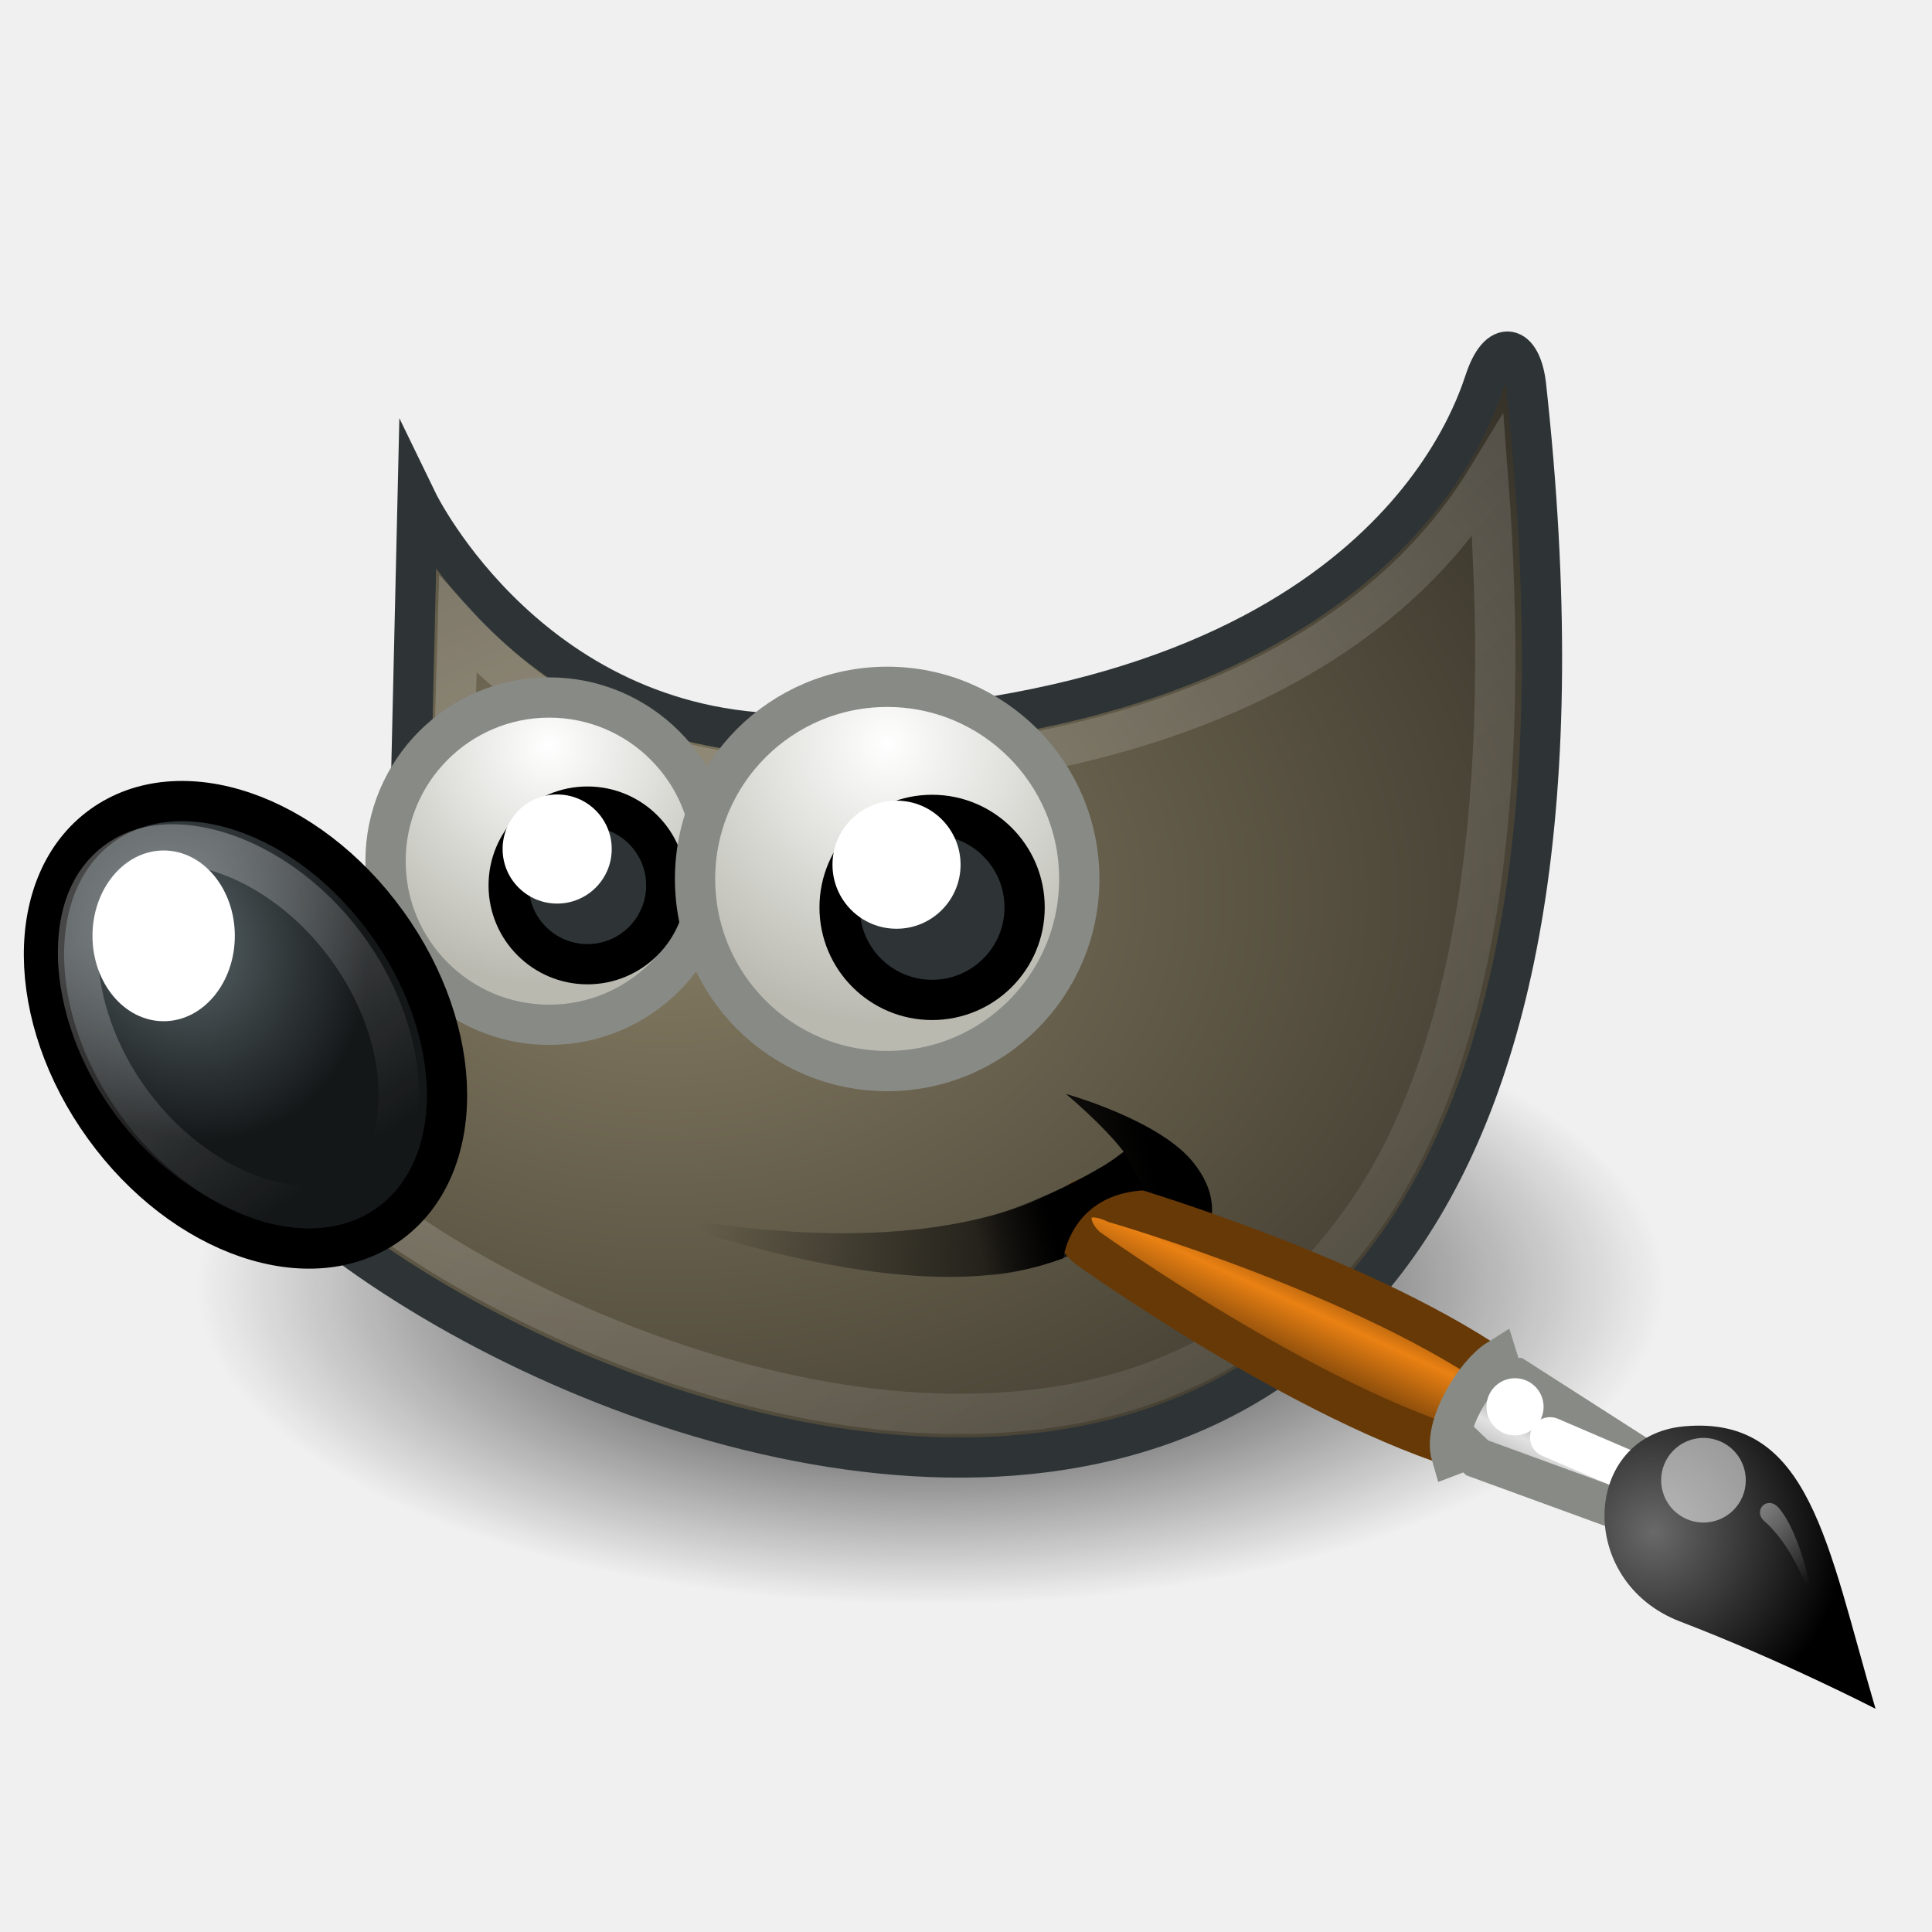
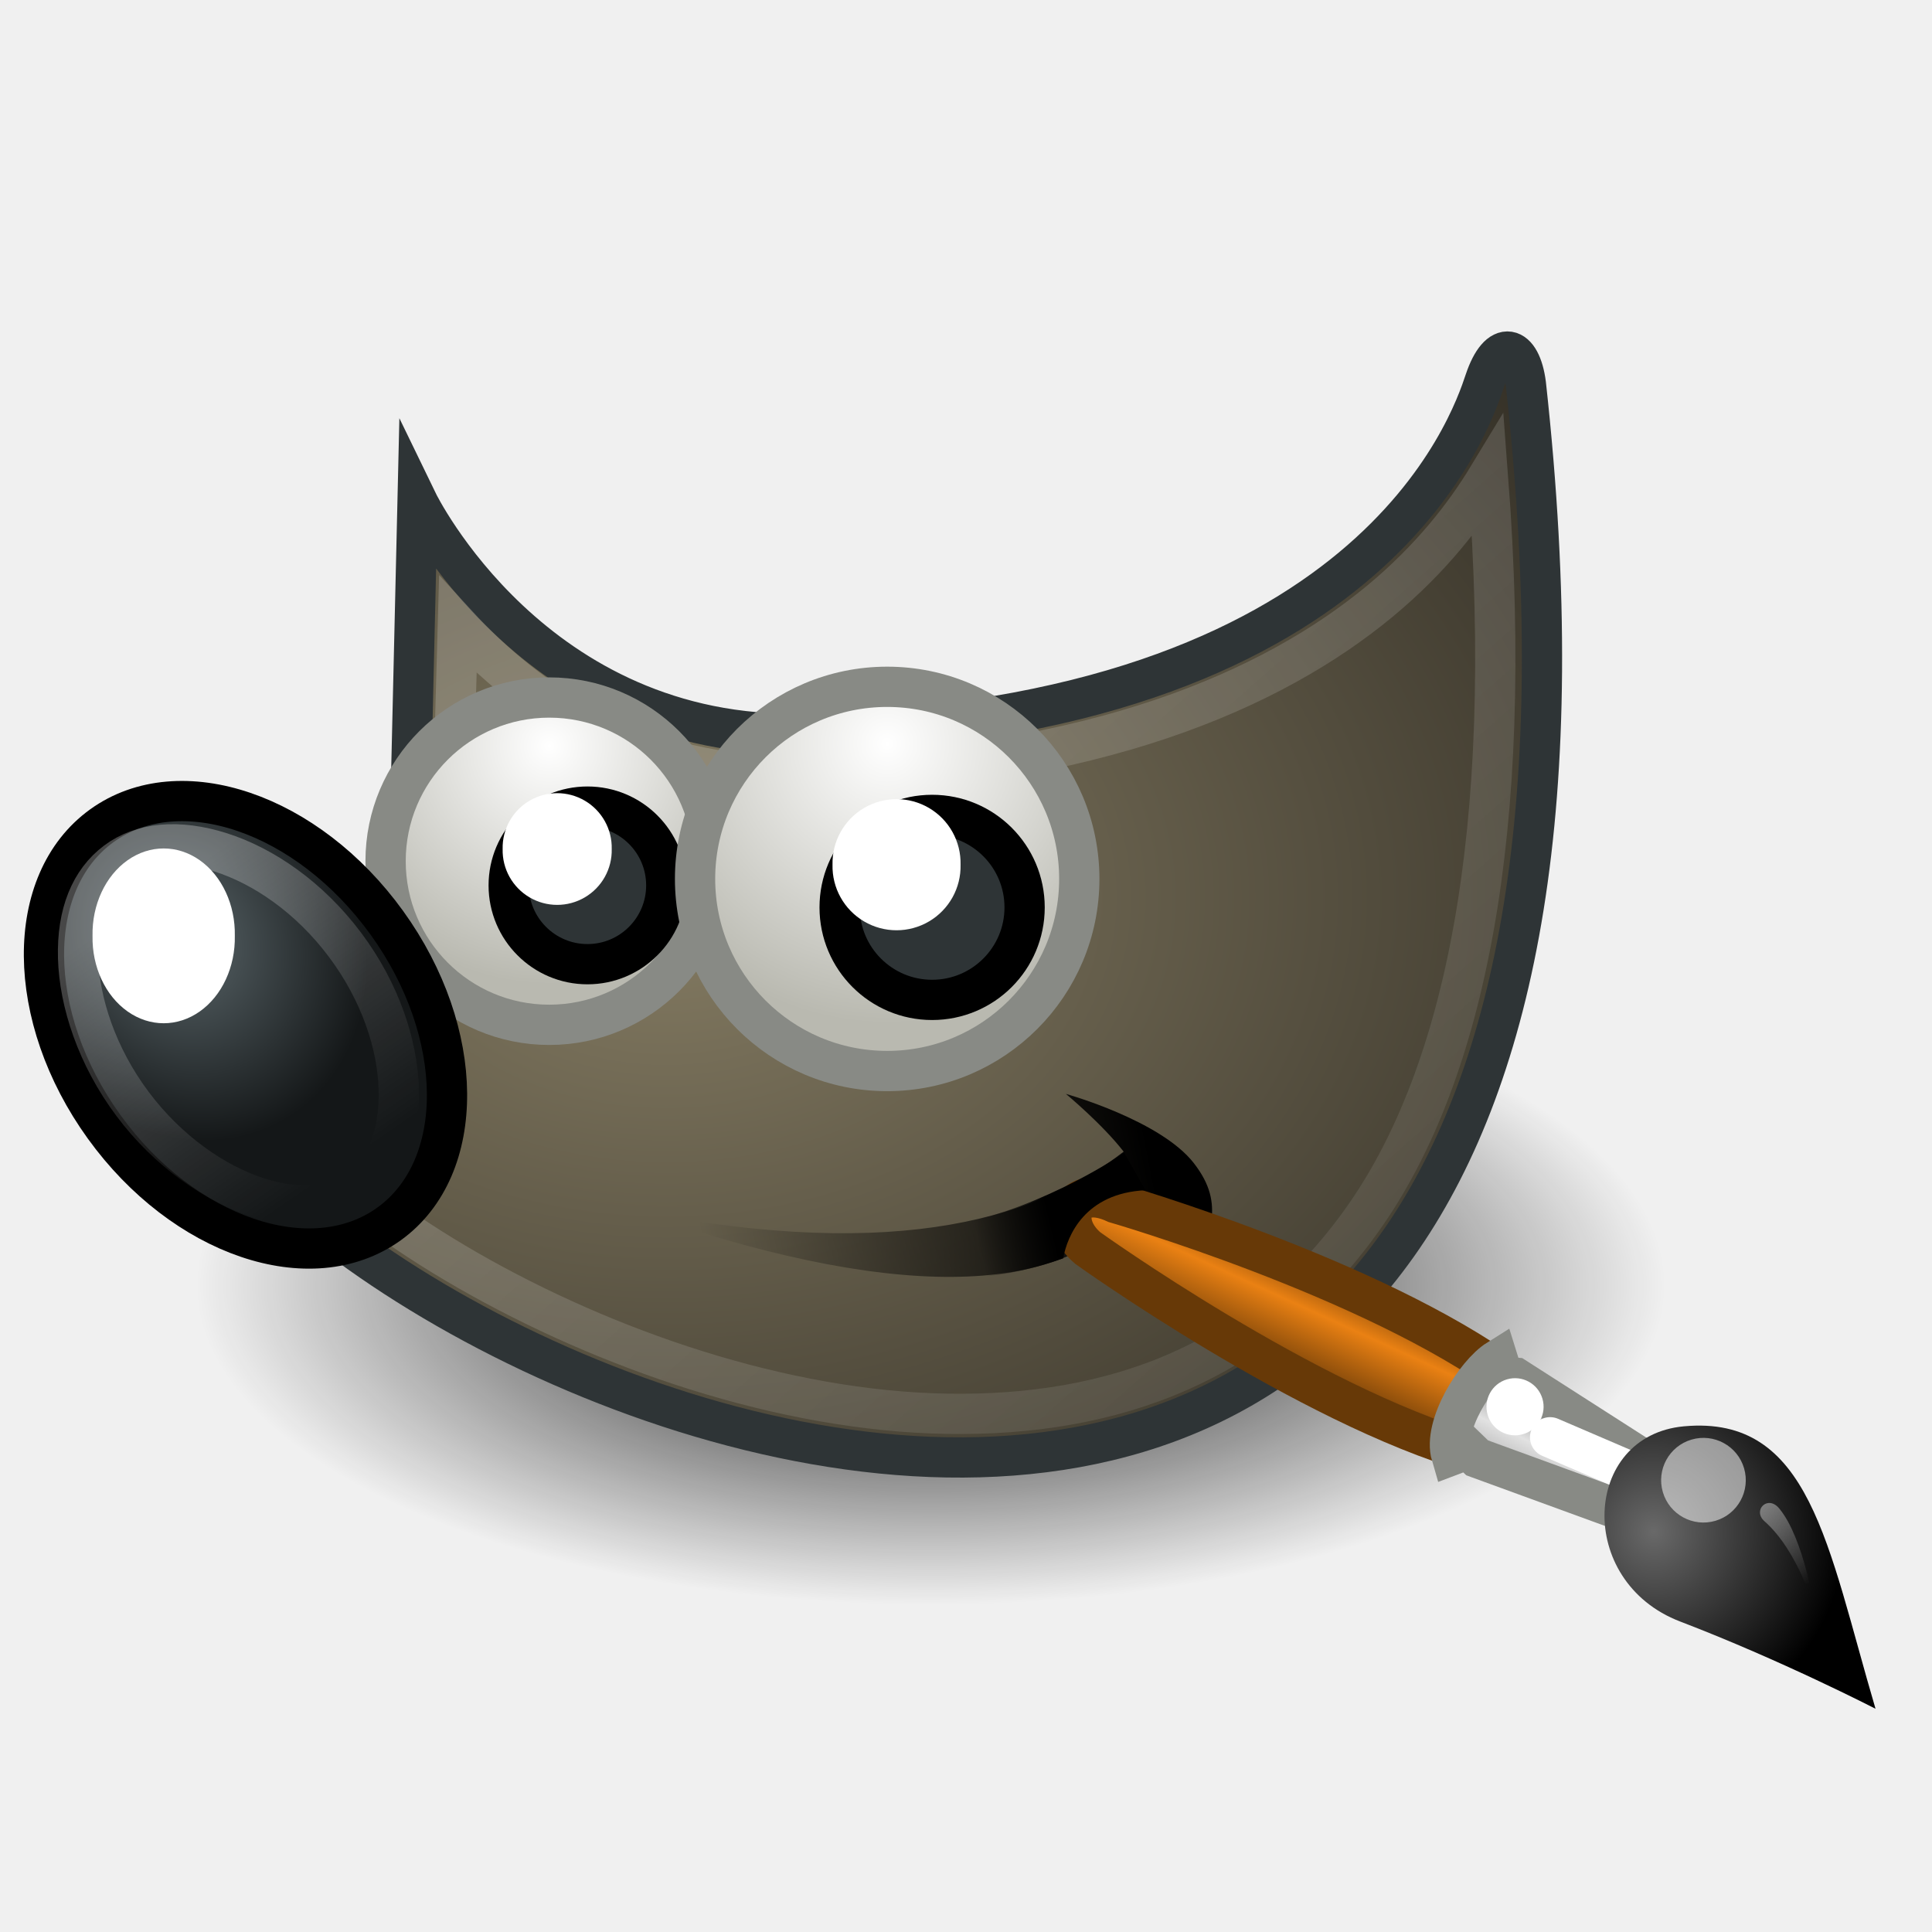
- <svg xmlns="http://www.w3.org/2000/svg" xmlns:xlink="http://www.w3.org/1999/xlink" version="1.0" width="316" height="316" viewBox="0 0 48 48" id="svg11300">
-   <defs id="defs3">
-     <linearGradient id="linearGradient8542">
-       <stop style="stop-color:#5b676b;stop-opacity:1" offset="0" id="stop8544" />
-       <stop style="stop-color:#141718;stop-opacity:1" offset="1" id="stop8546" />
+ <svg xmlns="http://www.w3.org/2000/svg" xmlns:xlink="http://www.w3.org/1999/xlink" width="316" height="316" version="1.0" viewBox="0 0 48 48">
+   <defs>
+     <linearGradient id="linearGradient2452" x1="13.236" x2="7.752" y1="37.752" y2="42.282" gradientTransform="matrix(.75516 .39514 -.39514 .75516 -25.912 6.5326)" gradientUnits="userSpaceOnUse">
+       <stop stop-color="#fff" offset="0" />
+       <stop stop-color="#fff" stop-opacity="0" offset="1" />
    </linearGradient>
-     <linearGradient id="linearGradient8534">
-       <stop style="stop-color:black;stop-opacity:1" offset="0" id="stop8536" />
-       <stop style="stop-color:black;stop-opacity:0" offset="1" id="stop8538" />
+     <radialGradient id="radialGradient6969" cx="15.415" cy="35.357" r="7.579" gradientTransform="matrix(1.5727 5.425e-17 1.0379e-12 1.5326 -55.367 -21.358)" gradientUnits="userSpaceOnUse">
+       <stop stop-color="#696969" offset="0" />
+       <stop offset="1" />
+     </radialGradient>
+     <linearGradient id="linearGradient6945" x1="19.395" x2="23.109" y1="30.001" y2="33.439" gradientTransform="translate(-46.407 -1.8029)" gradientUnits="userSpaceOnUse">
+       <stop stop-color="#bdbdbd" offset="0" />
+       <stop stop-color="#e2e2e2" offset=".333" />
+       <stop stop-color="#a3a3a3" offset=".667" />
+       <stop stop-color="#ddd" offset="1" />
    </linearGradient>
-     <linearGradient id="linearGradient8524">
-       <stop style="stop-color:white;stop-opacity:1" offset="0" id="stop8526" />
-       <stop style="stop-color:white;stop-opacity:0" offset="1" id="stop8528" />
-     </linearGradient>
-     <linearGradient id="linearGradient2446">
-       <stop style="stop-color:white;stop-opacity:1" offset="0" id="stop2448" />
-       <stop style="stop-color:white;stop-opacity:0" offset="1" id="stop2450" />
-     </linearGradient>
-     <linearGradient x1="13.236" y1="37.752" x2="7.752" y2="42.282" id="linearGradient2452" xlink:href="#linearGradient2446" gradientUnits="userSpaceOnUse" gradientTransform="matrix(0.755165,0.395143,-0.395143,0.755165,-25.91245,6.532586)" />
-     <linearGradient id="linearGradient6963">
-       <stop style="stop-color:#696969;stop-opacity:1" offset="0" id="stop6965" />
-       <stop style="stop-color:black;stop-opacity:1" offset="1" id="stop6967" />
-     </linearGradient>
-     <radialGradient cx="15.415" cy="35.357" r="7.579" fx="15.415" fy="35.357" id="radialGradient6969" xlink:href="#linearGradient6963" gradientUnits="userSpaceOnUse" gradientTransform="matrix(1.572694,5.424952e-17,1.037922e-12,1.532639,-55.36682,-21.35823)" />
-     <linearGradient id="linearGradient6939">
-       <stop style="stop-color:#bdbdbd;stop-opacity:1" offset="0" id="stop6941" />
-       <stop style="stop-color:#e2e2e2;stop-opacity:1" offset="0.333" id="stop6947" />
-       <stop style="stop-color:#a3a3a3;stop-opacity:1" offset="0.667" id="stop6949" />
-       <stop style="stop-color:#ddd;stop-opacity:1" offset="1" id="stop6943" />
-     </linearGradient>
-     <linearGradient x1="19.395" y1="30.001" x2="23.109" y2="33.439" id="linearGradient6945" xlink:href="#linearGradient6939" gradientUnits="userSpaceOnUse" gradientTransform="translate(-46.40695,-1.802856)" />
-     <linearGradient id="linearGradient6951">
-       <stop style="stop-color:#6e3d09;stop-opacity:1" offset="0" id="stop6953" />
-       <stop style="stop-color:#ea8113;stop-opacity:1" offset="0.242" id="stop6959" />
-       <stop style="stop-color:#5c3307;stop-opacity:1" offset="0.621" id="stop6961" />
-       <stop style="stop-color:#e07c12;stop-opacity:1" offset="1" id="stop6955" />
-     </linearGradient>
-     <linearGradient x1="37.018" y1="19.24" x2="27.754" y2="11.182" id="linearGradient6957" xlink:href="#linearGradient6951" gradientUnits="userSpaceOnUse" gradientTransform="translate(-49.30496,1.877723)" />
-     <linearGradient id="linearGradient6500">
-       <stop style="stop-color:#857c63;stop-opacity:1" offset="0" id="stop6502" />
-       <stop style="stop-color:#221f19;stop-opacity:1" offset="1" id="stop6504" />
-     </linearGradient>
-     <linearGradient id="linearGradient6492">
-       <stop style="stop-color:black;stop-opacity:1" offset="0" id="stop6494" />
-       <stop style="stop-color:black;stop-opacity:0" offset="1" id="stop6496" />
-     </linearGradient>
-     <linearGradient id="linearGradient6482">
-       <stop style="stop-color:black;stop-opacity:1" offset="0" id="stop6484" />
-       <stop style="stop-color:black;stop-opacity:0" offset="1" id="stop6486" />
+     <linearGradient id="linearGradient6957" x1="37.018" x2="27.754" y1="19.24" y2="11.182" gradientTransform="translate(-49.305 1.8777)" gradientUnits="userSpaceOnUse">
+       <stop stop-color="#6e3d09" offset="0" />
+       <stop stop-color="#ea8113" offset=".242" />
+       <stop stop-color="#5c3307" offset=".621" />
+       <stop stop-color="#e07c12" offset="1" />
    </linearGradient>
    <linearGradient id="linearGradient6468">
-       <stop style="stop-color:white;stop-opacity:1" offset="0" id="stop6470" />
-       <stop style="stop-color:#b9b9b0;stop-opacity:1" offset="1" id="stop6472" />
+       <stop stop-color="#fff" offset="0" />
+       <stop stop-color="#b9b9b0" offset="1" />
    </linearGradient>
-     <linearGradient id="linearGradient6452">
-       <stop style="stop-color:white;stop-opacity:1" offset="0" id="stop6454" />
-       <stop style="stop-color:white;stop-opacity:0" offset="1" id="stop6456" />
+     <linearGradient id="linearGradient6458" x1="6.305" x2="5.985" y1="23.362" y2="31.57" gradientUnits="userSpaceOnUse">
+       <stop stop-color="#fff" offset="0" />
+       <stop stop-color="#fff" stop-opacity="0" offset="1" />
    </linearGradient>
-     <linearGradient x1="6.305" y1="23.362" x2="5.985" y2="31.57" id="linearGradient6458" xlink:href="#linearGradient6452" gradientUnits="userSpaceOnUse" />
-     <radialGradient cx="69.473" cy="19.598" r="3.515" fx="69.473" fy="19.598" id="radialGradient6474" xlink:href="#linearGradient6468" gradientUnits="userSpaceOnUse" gradientTransform="matrix(1.318488,1.207574e-15,-1.207574e-15,1.318488,-22.1264,-6.241691)" />
-     <radialGradient cx="23" cy="33.938" r="18.25" fx="23" fy="33.938" id="radialGradient6498" xlink:href="#linearGradient6492" gradientUnits="userSpaceOnUse" gradientTransform="matrix(1,0,0,0.284247,0,24.29088)" />
-     <linearGradient x1="14.969" y1="19.111" x2="39.525" y2="46.986" id="linearGradient8530" xlink:href="#linearGradient8524" gradientUnits="userSpaceOnUse" />
-     <radialGradient cx="6.024" cy="25.271" r="4.831" fx="6.024" fy="25.271" id="radialGradient8548" xlink:href="#linearGradient8542" gradientUnits="userSpaceOnUse" gradientTransform="matrix(0.916159,9.318684e-2,-0.108765,1.069309,3.253668,-3.029272)" />
-     <linearGradient x1="26.163" y1="30.543" x2="24.329" y2="30.985" id="linearGradient4330" xlink:href="#linearGradient8534" gradientUnits="userSpaceOnUse" />
-     <linearGradient x1="32.35" y1="28.083" x2="21.213" y2="30.293" id="linearGradient4351" xlink:href="#linearGradient6482" gradientUnits="userSpaceOnUse" gradientTransform="translate(-3.836549,0.345971)" />
-     <radialGradient cx="18.558" cy="22.3" r="19.229" fx="18.558" fy="22.3" id="radialGradient4354" xlink:href="#linearGradient6500" gradientUnits="userSpaceOnUse" gradientTransform="matrix(1.77275,-1.847562e-16,1.351402e-16,1.29668,-16.3404,-6.615959)" />
-     <radialGradient cx="69.473" cy="19.598" r="3.515" fx="69.473" fy="19.598" id="radialGradient4363" xlink:href="#linearGradient6468" gradientUnits="userSpaceOnUse" gradientTransform="matrix(1.318488,1.207574e-15,-1.207574e-15,1.318488,-22.1264,-6.241691)" />
+     <radialGradient id="radialGradient6474" cx="69.473" cy="19.598" r="3.515" gradientTransform="matrix(1.3185 1.2076e-15 -1.2076e-15 1.3185 -22.126 -6.2417)" gradientUnits="userSpaceOnUse" xlink:href="#linearGradient6468" />
+     <radialGradient id="radialGradient6498" cx="23" cy="33.938" r="18.25" gradientTransform="matrix(1 0 0 .28425 0 24.291)" gradientUnits="userSpaceOnUse">
+       <stop offset="0" />
+       <stop stop-opacity="0" offset="1" />
+     </radialGradient>
+     <linearGradient id="linearGradient8530" x1="14.969" x2="39.525" y1="19.111" y2="46.986" gradientUnits="userSpaceOnUse">
+       <stop stop-color="#fff" offset="0" />
+       <stop stop-color="#fff" stop-opacity="0" offset="1" />
+     </linearGradient>
+     <radialGradient id="radialGradient8548" cx="6.024" cy="25.271" r="4.831" gradientTransform="matrix(.91616 .093187 -.10876 1.0693 3.2537 -3.0293)" gradientUnits="userSpaceOnUse">
+       <stop stop-color="#5b676b" offset="0" />
+       <stop stop-color="#141718" offset="1" />
+     </radialGradient>
+     <linearGradient id="linearGradient4330" x1="26.163" x2="24.329" y1="30.543" y2="30.985" gradientUnits="userSpaceOnUse">
+       <stop offset="0" />
+       <stop stop-opacity="0" offset="1" />
+     </linearGradient>
+     <linearGradient id="linearGradient4351" x1="32.35" x2="21.213" y1="28.083" y2="30.293" gradientTransform="translate(-3.8365 .34597)" gradientUnits="userSpaceOnUse">
+       <stop offset="0" />
+       <stop stop-opacity="0" offset="1" />
+     </linearGradient>
+     <radialGradient id="radialGradient4354" cx="18.558" cy="22.3" r="19.229" gradientTransform="matrix(1.7728 -1.8476e-16 1.3514e-16 1.2967 -16.34 -6.616)" gradientUnits="userSpaceOnUse">
+       <stop stop-color="#857c63" offset="0" />
+       <stop stop-color="#221f19" offset="1" />
+     </radialGradient>
  </defs>
-   <g id="layer1">
-     <path d="M 41.25 33.938 A 18.25 5.188 0 1 1  4.75,33.938 A 18.25 5.188 0 1 1  41.25 33.938 z" transform="matrix(1,0,0,1.53012,0.125,-19.99096)" style="color:black;fill:url(#radialGradient6498);fill-opacity:1;fill-rule:evenodd;stroke:none;stroke-width:1;stroke-linecap:butt;stroke-linejoin:miter;marker:none;marker-start:none;marker-mid:none;marker-end:none;stroke-miterlimit:10;stroke-dasharray:none;stroke-dashoffset:0;stroke-opacity:1;visibility:visible;display:inline;overflow:visible" id="path6490" />
-     <path d="M 10.374,12.468 C 10.374,12.468 13.249,18.396 19.974,18.228 C 34.066,17.875 36.537,10.523 36.891,9.463 C 37.244,8.402 37.785,8.563 37.91,9.543 C 42.507,51.262 6.014,33.362 4.718,26.256 C 11.965,24.135 10.198,20.069 10.198,20.069 L 10.374,12.468 z " style="color:black;fill:url(#radialGradient4354);fill-opacity:1;fill-rule:evenodd;stroke:#2e3436;stroke-width:1;stroke-linecap:butt;stroke-linejoin:miter;marker:none;marker-start:none;marker-mid:none;marker-end:none;stroke-miterlimit:10;stroke-dasharray:none;stroke-dashoffset:0;stroke-opacity:1;visibility:visible;display:inline;overflow:visible" id="path4323" />
-     <path d="M 15.738,30.066 C 22.477,31.414 25.908,30.164 27.917,28.613 C 27.387,27.928 26.481,27.177 26.481,27.177 C 26.481,27.177 28.834,27.831 29.663,28.901 C 30.489,29.967 29.969,30.624 29.753,31.989 C 29.272,30.79 28.373,30.341 28.252,29.865 C 26.445,32.361 21.945,32.258 15.738,30.066 z " style="color:black;fill:url(#linearGradient4351);fill-opacity:1;fill-rule:evenodd;stroke:none;stroke-width:1;stroke-linecap:butt;stroke-linejoin:miter;marker:none;marker-start:none;marker-mid:none;marker-end:none;stroke-miterlimit:10;stroke-dasharray:none;stroke-dashoffset:0;stroke-opacity:1;visibility:visible;display:inline;overflow:visible" id="path6480" />
-     <path d="M 36.969,11.844 C 36.407,12.771 35.562,13.877 34.281,14.938 C 31.649,17.117 27.231,19.1 20,19.281 C 15.776,19.386 13.047,17.347 11.375,15.531 L 11.25,20 C 11.386,20.419 11.665,21.39 11.188,22.719 C 10.673,24.148 9.033,25.61 6.219,26.719 C 6.469,27.241 6.714,27.762 7.469,28.5 C 8.497,29.505 9.926,30.588 11.625,31.562 C 15.023,33.511 19.427,35.056 23.531,35.125 C 27.636,35.194 31.388,33.89 33.969,30.125 C 36.347,26.654 37.651,20.777 36.969,11.844 z " style="opacity:0.185;color:black;fill:none;fill-opacity:1;fill-rule:evenodd;stroke:url(#linearGradient8530);stroke-width:1;stroke-linecap:butt;stroke-linejoin:miter;marker:none;marker-start:none;marker-mid:none;marker-end:none;stroke-miterlimit:10;stroke-dasharray:none;stroke-dashoffset:0;stroke-opacity:1;visibility:visible;display:inline;overflow:visible" id="path8520" />
-     <path d="M 72.655 21.837 A 3.182 3.182 0 1 1  66.291,21.837 A 3.182 3.182 0 1 1  72.655 21.837 z" transform="matrix(1.277778,0,0,1.277778,-75.12661,-6.507784)" style="color:black;fill:url(#radialGradient4363);fill-opacity:1;fill-rule:evenodd;stroke:#888a85;stroke-width:0.783;stroke-linecap:butt;stroke-linejoin:miter;marker:none;marker-start:none;marker-mid:none;marker-end:none;stroke-miterlimit:10;stroke-dasharray:none;stroke-dashoffset:0;stroke-opacity:1;visibility:visible;display:inline;overflow:visible" id="path4357" />
-     <path d="M 10.43 27.229 A 4.331 6.099 0 1 1  1.768,27.229 A 4.331 6.099 0 1 1  10.43 27.229 z" transform="matrix(0.810984,-0.585069,0.585069,0.810984,-14.77791,6.947121)" style="color:black;fill:url(#radialGradient8548);fill-opacity:1;fill-rule:evenodd;stroke:black;stroke-width:1;stroke-linecap:butt;stroke-linejoin:miter;marker:none;marker-start:none;marker-mid:none;marker-end:none;stroke-miterlimit:10;stroke-dasharray:none;stroke-dashoffset:0;stroke-opacity:1;visibility:visible;display:inline;overflow:visible" id="path5198" />
-     <path d="M 24.042 21.837 A 2.298 2.298 0 1 1  19.445,21.837 A 2.298 2.298 0 1 1  24.042 21.837 z" transform="matrix(0.851852,0,0,0.851852,-3.926759,3.395528)" style="color:black;fill:#2e3436;fill-opacity:1;fill-rule:evenodd;stroke:black;stroke-width:1.174;stroke-linecap:butt;stroke-linejoin:miter;marker:none;marker-start:none;marker-mid:none;marker-end:none;stroke-miterlimit:10;stroke-dasharray:none;stroke-dashoffset:0;stroke-opacity:1;visibility:visible;display:inline;overflow:visible" id="path4359" />
-     <path d="M 6.094,22.156 C 5.296,22.156 4.541,22.602 3.906,23.5 C 3.272,24.398 2.812,25.734 2.812,27.219 C 2.812,28.703 3.272,30.04 3.906,30.938 C 4.541,31.835 5.296,32.281 6.094,32.281 C 6.892,32.281 7.671,31.805 8.312,30.906 C 8.954,30.008 9.406,28.7 9.406,27.219 C 9.406,25.737 8.954,24.43 8.312,23.531 C 7.671,22.633 6.892,22.156 6.094,22.156 z " transform="matrix(0.800389,-0.599481,0.599481,0.800389,-15.2744,7.32784)" style="opacity:0.281;color:black;fill:none;fill-opacity:1;fill-rule:evenodd;stroke:url(#linearGradient6458);stroke-width:1;stroke-linecap:butt;stroke-linejoin:miter;marker:none;marker-start:none;marker-mid:none;marker-end:none;stroke-miterlimit:10;stroke-dasharray:none;stroke-dashoffset:0;stroke-opacity:1;visibility:visible;display:inline;overflow:visible" id="path6450" />
-     <path d="M 5.834 23.251 A 1.768 2.121 0 1 1  2.298,23.251 A 1.768 2.121 0 1 1  5.834 23.251 z" style="color:black;fill:white;fill-opacity:1;fill-rule:evenodd;stroke:none;stroke-width:1;stroke-linecap:butt;stroke-linejoin:miter;marker:none;marker-start:none;marker-mid:none;marker-end:none;stroke-miterlimit:10;stroke-dasharray:none;stroke-dashoffset:0;stroke-opacity:1;visibility:visible;display:inline;overflow:visible" id="path6446" />
-     <path d="M 23.158 20.953 A 1.768 1.768 0 1 1  19.622,20.953 A 1.768 1.768 0 1 1  23.158 20.953 z" transform="matrix(0.766666,0,0,0.766666,-2.556414,5.029841)" style="color:black;fill:white;fill-opacity:1;fill-rule:evenodd;stroke:none;stroke-width:1;stroke-linecap:butt;stroke-linejoin:miter;marker:none;marker-start:none;marker-mid:none;marker-end:none;stroke-miterlimit:10;stroke-dasharray:none;stroke-dashoffset:0;stroke-opacity:1;visibility:visible;display:inline;overflow:visible" id="path4361" />
-     <path d="M 72.655 21.837 A 3.182 3.182 0 1 1  66.291,21.837 A 3.182 3.182 0 1 1  72.655 21.837 z" transform="matrix(1.5,0,0,1.5,-82.16821,-10.91852)" style="color:black;fill:url(#radialGradient6474);fill-opacity:1;fill-rule:evenodd;stroke:#888a85;stroke-width:0.667;stroke-linecap:butt;stroke-linejoin:miter;marker:none;marker-start:none;marker-mid:none;marker-end:none;stroke-miterlimit:10;stroke-dasharray:none;stroke-dashoffset:0;stroke-opacity:1;visibility:visible;display:inline;overflow:visible" id="path6462" />
-     <path d="M 24.042 21.837 A 2.298 2.298 0 1 1  19.445,21.837 A 2.298 2.298 0 1 1  24.042 21.837 z" transform="translate(1.414216,0.707108)" style="color:black;fill:#2e3436;fill-opacity:1;fill-rule:evenodd;stroke:black;stroke-width:1;stroke-linecap:butt;stroke-linejoin:miter;marker:none;marker-start:none;marker-mid:none;marker-end:none;stroke-miterlimit:10;stroke-dasharray:none;stroke-dashoffset:0;stroke-opacity:1;visibility:visible;display:inline;overflow:visible" id="path6464" />
-     <path d="M 23.158 20.953 A 1.768 1.768 0 1 1  19.622,20.953 A 1.768 1.768 0 1 1  23.158 20.953 z" transform="matrix(0.9,0,0,0.9,3.022883,2.625648)" style="color:black;fill:white;fill-opacity:1;fill-rule:evenodd;stroke:none;stroke-width:1;stroke-linecap:butt;stroke-linejoin:miter;marker:none;marker-start:none;marker-mid:none;marker-end:none;stroke-miterlimit:10;stroke-dasharray:none;stroke-dashoffset:0;stroke-opacity:1;visibility:visible;display:inline;overflow:visible" id="path6466" />
-     <g transform="matrix(-0.114852,-0.389864,0.389864,-0.114852,24.71507,29.68942)" id="g8463">
-       <path d="M -23.364,23.568 L -19.654,27.038 C -11.307,20.657 -2.56,6.938 -2.56,6.938 C -0.584,4.696 -2.677,3.188 -4.725,4.54 C -4.725,4.54 -17.695,14.655 -23.364,23.568 z " style="opacity:1;color:black;fill:url(#linearGradient6957);fill-opacity:1;fill-rule:nonzero;stroke:#673907;stroke-width:2.46;stroke-linecap:round;stroke-linejoin:miter;marker:none;marker-start:none;marker-mid:none;marker-end:none;stroke-miterlimit:4;stroke-dasharray:none;stroke-dashoffset:0;stroke-opacity:1;visibility:visible;display:inline;overflow:visible" id="path6937" />
-       <path d="M -30.45,32.814 L -28.203,34.748 L -19.711,27.381 L -19.436,26.675 L -18.341,26.657 C -18.779,25.095 -21.283,22.274 -23.158,22.274 L -23.076,23.364 L -23.746,23.744 L -30.45,32.814 z " style="opacity:1;color:black;fill:url(#linearGradient6945);fill-opacity:1;fill-rule:nonzero;stroke:#888a85;stroke-width:2.46;stroke-linecap:round;stroke-linejoin:miter;marker:none;marker-start:none;marker-mid:none;marker-end:none;stroke-miterlimit:4;stroke-dasharray:none;stroke-dashoffset:0;stroke-opacity:1;visibility:visible;display:inline;overflow:visible" id="path6935" />
-       <path d="M -23.801,28.377 L -28.166,33.643" style="opacity:1;color:black;fill:none;fill-opacity:1;fill-rule:nonzero;stroke:white;stroke-width:2.46;stroke-linecap:round;stroke-linejoin:round;marker:none;marker-start:none;marker-mid:none;marker-end:none;stroke-miterlimit:4;stroke-dasharray:none;stroke-dashoffset:0;stroke-opacity:1;visibility:visible;display:inline;overflow:visible" id="path6985" />
-       <path d="M -45.341,42.77 C -34.897,42.77 -26.971,44.014 -25.471,36.415 C -24.261,30.292 -32.681,27.358 -36.853,32.824 C -40.873,38.09 -45.341,42.77 -45.341,42.77 z " style="opacity:1;color:black;fill:url(#radialGradient6969);fill-opacity:1;fill-rule:nonzero;stroke:none;stroke-width:0.2;stroke-linecap:round;stroke-linejoin:miter;marker:none;marker-start:none;marker-mid:none;marker-end:none;stroke-miterlimit:4;stroke-dasharray:none;stroke-dashoffset:0;stroke-opacity:1;visibility:visible;display:inline;overflow:visible" id="path6933" />
-       <path d="M 8.875 37.75 A 1.25 1.25 0 1 1  6.375,37.75 A 1.25 1.25 0 1 1  8.875 37.75 z" transform="matrix(2.069903,-2.005828e-15,-1.697698e-15,2.069903,-44.75012,-41.50978)" style="opacity:0.528;color:black;fill:white;fill-opacity:1;fill-rule:nonzero;stroke:none;stroke-width:1;stroke-linecap:round;stroke-linejoin:miter;marker:none;marker-start:none;marker-mid:none;marker-end:none;stroke-miterlimit:4;stroke-dasharray:none;stroke-dashoffset:0;stroke-opacity:1;visibility:visible;display:inline;overflow:visible" id="path6971" />
-       <path d="M 8.875 37.75 A 1.25 1.25 0 1 1  6.375,37.75 A 1.25 1.25 0 1 1  8.875 37.75 z" transform="matrix(1.396669,6.090506e-16,8.67172e-16,1.396669,-32.05526,-25.87664)" style="opacity:1;color:black;fill:white;fill-opacity:1;fill-rule:nonzero;stroke:none;stroke-width:1;stroke-linecap:round;stroke-linejoin:miter;marker:none;marker-start:none;marker-mid:none;marker-end:none;stroke-miterlimit:4;stroke-dasharray:none;stroke-dashoffset:0;stroke-opacity:1;visibility:visible;display:inline;overflow:visible" id="path6983" />
-       <path d="M -38.544,40.909 C -38.544,40.909 -34.822,41.004 -32.427,39.497 C -31.58,38.964 -30.911,40.147 -31.933,40.585 C -34.141,41.529 -38.544,40.909 -38.544,40.909 z " style="opacity:0.428;color:black;fill:url(#linearGradient2452);fill-opacity:1;fill-rule:nonzero;stroke:none;stroke-width:1;stroke-linecap:round;stroke-linejoin:miter;marker:none;marker-start:none;marker-mid:none;marker-end:none;stroke-miterlimit:4;stroke-dasharray:none;stroke-dashoffset:0;stroke-opacity:1;visibility:visible;display:inline;overflow:visible" id="path1571" />
+   <g>
+     <g fill-rule="evenodd">
+       <path transform="matrix(1 0 0 1.5301 .125 -19.991)" d="m41.25 33.938a18.25 5.188 0 1 1-36.5 0 18.25 5.188 0 1 1 36.5 0z" color="black" fill="url(#radialGradient6498)" />
+       <path d="m10.374 12.468s2.874 5.928 9.599 5.76c14.093-0.354 16.564-7.705 16.917-8.766 0.354-1.061 0.895-0.9 1.02 0.08 4.596 41.719-31.897 23.819-33.193 16.714 7.248-2.121 5.48-6.187 5.48-6.187l0.177-7.601z" color="black" fill="url(#radialGradient4354)" stroke="#2e3436" stroke-miterlimit="10" />
+       <path d="m15.738 30.066c6.739 1.348 10.171 0.098 12.179-1.453-0.53-0.685-1.436-1.436-1.436-1.436s2.353 0.654 3.182 1.724c0.826 1.067 0.307 1.724 0.091 3.088-0.481-1.199-1.38-1.648-1.502-2.124-1.806 2.497-6.306 2.393-12.514 0.201z" color="black" fill="url(#linearGradient4351)" />
    </g>
-     <path d="M 23.003,31.737 C 24.5,31.88 25.853,31.464 26.415,31.262 C 26.513,30.707 26.952,29.641 28.461,29.571 L 27.931,28.643 C 27.931,28.643 25.964,29.991 23.865,30.389 L 23.003,31.737 z " style="color:black;fill:url(#linearGradient4330);fill-opacity:1;fill-rule:evenodd;stroke:none;stroke-width:1;stroke-linecap:butt;stroke-linejoin:miter;marker:none;marker-start:none;marker-mid:none;marker-end:none;stroke-miterlimit:10;stroke-dasharray:none;stroke-dashoffset:0;stroke-opacity:1;visibility:visible;display:inline;overflow:visible" id="path8532" />
+     <path d="m36.969 11.844c-0.562 0.927-1.407 2.033-2.688 3.094-2.632 2.179-7.051 4.162-14.281 4.344-4.224 0.105-6.953-1.934-8.625-3.75l-0.125 4.469c0.136 0.419 0.415 1.391-0.062 2.719-0.514 1.429-2.155 2.891-4.969 4 0.25 0.522 0.495 1.044 1.25 1.781 1.028 1.005 2.457 2.088 4.156 3.062 3.398 1.949 7.802 3.493 11.906 3.562s7.857-1.235 10.438-5c2.379-3.471 3.683-9.348 3-18.281z" color="black" fill="none" opacity=".185" stroke="url(#linearGradient8530)" stroke-miterlimit="10" />
+     <g fill-rule="evenodd" stroke-miterlimit="10">
+       <path transform="matrix(1.2778 0 0 1.2778 -75.127 -6.5078)" d="m72.655 21.837a3.182 3.182 0 1 1-6.364 0 3.182 3.182 0 1 1 6.364 0z" color="black" fill="url(#radialGradient6474)" stroke="#888a85" stroke-width=".783" />
+       <path transform="matrix(.81098 -.58507 .58507 .81098 -14.778 6.9471)" d="m10.43 27.229a4.331 6.099 0 1 1-8.662 0 4.331 6.099 0 1 1 8.662 0z" color="black" fill="url(#radialGradient8548)" stroke="#000" />
+       <path transform="matrix(.85185 0 0 .85185 -3.9268 3.3955)" d="m24.042 21.837a2.298 2.298 0 1 1-4.596 0 2.298 2.298 0 1 1 4.596 0z" color="black" fill="#2e3436" stroke="#000" stroke-width="1.174" />
+     </g>
+     <path transform="matrix(.80039 -.59948 .59948 .80039 -15.274 7.3278)" d="m6.094 22.156c-0.798 0-1.553 0.446-2.188 1.344s-1.094 2.234-1.094 3.719 0.459 2.821 1.094 3.719 1.389 1.344 2.188 1.344c0.798 0 1.577-0.476 2.219-1.375s1.094-2.206 1.094-3.688-0.452-2.789-1.094-3.688-1.421-1.375-2.219-1.375z" color="black" fill="none" opacity=".281" stroke="url(#linearGradient6458)" stroke-miterlimit="10" />
+     <g fill-rule="evenodd">
+       <path d="m5.834 23.251a1.768 2.121 0 1 1-3.535 0 1.768 2.121 0 1 1 3.535 0z" color="black" fill="#fff" />
+       <path transform="matrix(.76667 0 0 .76667 -2.5564 5.0298)" d="m23.158 20.953a1.768 1.768 0 1 1-3.535 0 1.768 1.768 0 1 1 3.535 0z" color="black" fill="#fff" />
+       <path transform="matrix(1.5 0 0 1.5 -82.168 -10.919)" d="m72.655 21.837a3.182 3.182 0 1 1-6.364 0 3.182 3.182 0 1 1 6.364 0z" color="black" fill="url(#radialGradient6474)" stroke="#888a85" stroke-miterlimit="10" stroke-width=".667" />
+       <path transform="translate(1.4142 .70711)" d="m24.042 21.837a2.298 2.298 0 1 1-4.596 0 2.298 2.298 0 1 1 4.596 0z" color="black" fill="#2e3436" stroke="#000" stroke-miterlimit="10" />
+       <path transform="matrix(.9 0 0 .9 3.0229 2.6256)" d="m23.158 20.953a1.768 1.768 0 1 1-3.535 0 1.768 1.768 0 1 1 3.535 0z" color="black" fill="#fff" />
+     </g>
+     <g transform="matrix(-.11485 -.38986 .38986 -.11485 24.715 29.689)">
+       <g stroke-linecap="round">
+         <path d="m-23.364 23.568 3.71 3.469c8.347-6.381 17.094-20.099 17.094-20.099 1.976-2.242-0.117-3.751-2.165-2.398 0 0-12.97 10.115-18.639 19.028z" color="black" fill="url(#linearGradient6957)" stroke="#673907" stroke-width="2.461" />
+         <path d="m-30.45 32.814 2.246 1.934 8.493-7.367 0.275-0.706 1.094-0.018c-0.438-1.562-2.942-4.383-4.816-4.383l0.082 1.09-0.67 0.38-6.704 9.07z" color="black" fill="url(#linearGradient6945)" stroke="#888a85" stroke-width="2.461" />
+         <path d="m-23.801 28.377-4.365 5.266" color="black" fill="none" stroke="#fff" stroke-linejoin="round" stroke-width="2.461" />
+       </g>
+       <g>
+         <path d="m-45.341 42.77c10.444 0 18.37 1.244 19.871-6.355 1.209-6.123-7.21-9.057-11.383-3.591-4.019 5.266-8.488 9.946-8.488 9.946z" color="black" fill="url(#radialGradient6969)" />
+         <path transform="matrix(2.0699 -2.0058e-15 -1.6977e-15 2.0699 -44.75 -41.51)" d="m8.875 37.75a1.25 1.25 0 1 1-2.5 0 1.25 1.25 0 1 1 2.5 0z" color="black" fill="#fff" opacity=".528" />
+         <path transform="matrix(1.3967 6.0905e-16 8.6717e-16 1.3967 -32.055 -25.877)" d="m8.875 37.75a1.25 1.25 0 1 1-2.5 0 1.25 1.25 0 1 1 2.5 0z" color="black" fill="#fff" />
+         <path d="m-38.544 40.909s3.721 0.094 6.117-1.412c0.847-0.533 1.516 0.65 0.494 1.087-2.207 0.945-6.61 0.325-6.61 0.325z" color="black" fill="url(#linearGradient2452)" opacity=".428" />
+       </g>
+     </g>
+     <path d="m23.003 31.737c1.497 0.143 2.85-0.272 3.412-0.474 0.098-0.555 0.537-1.621 2.046-1.692l-0.53-0.928s-1.967 1.348-4.066 1.746l-0.862 1.348z" color="black" fill="url(#linearGradient4330)" fill-rule="evenodd" />
  </g>
</svg>
